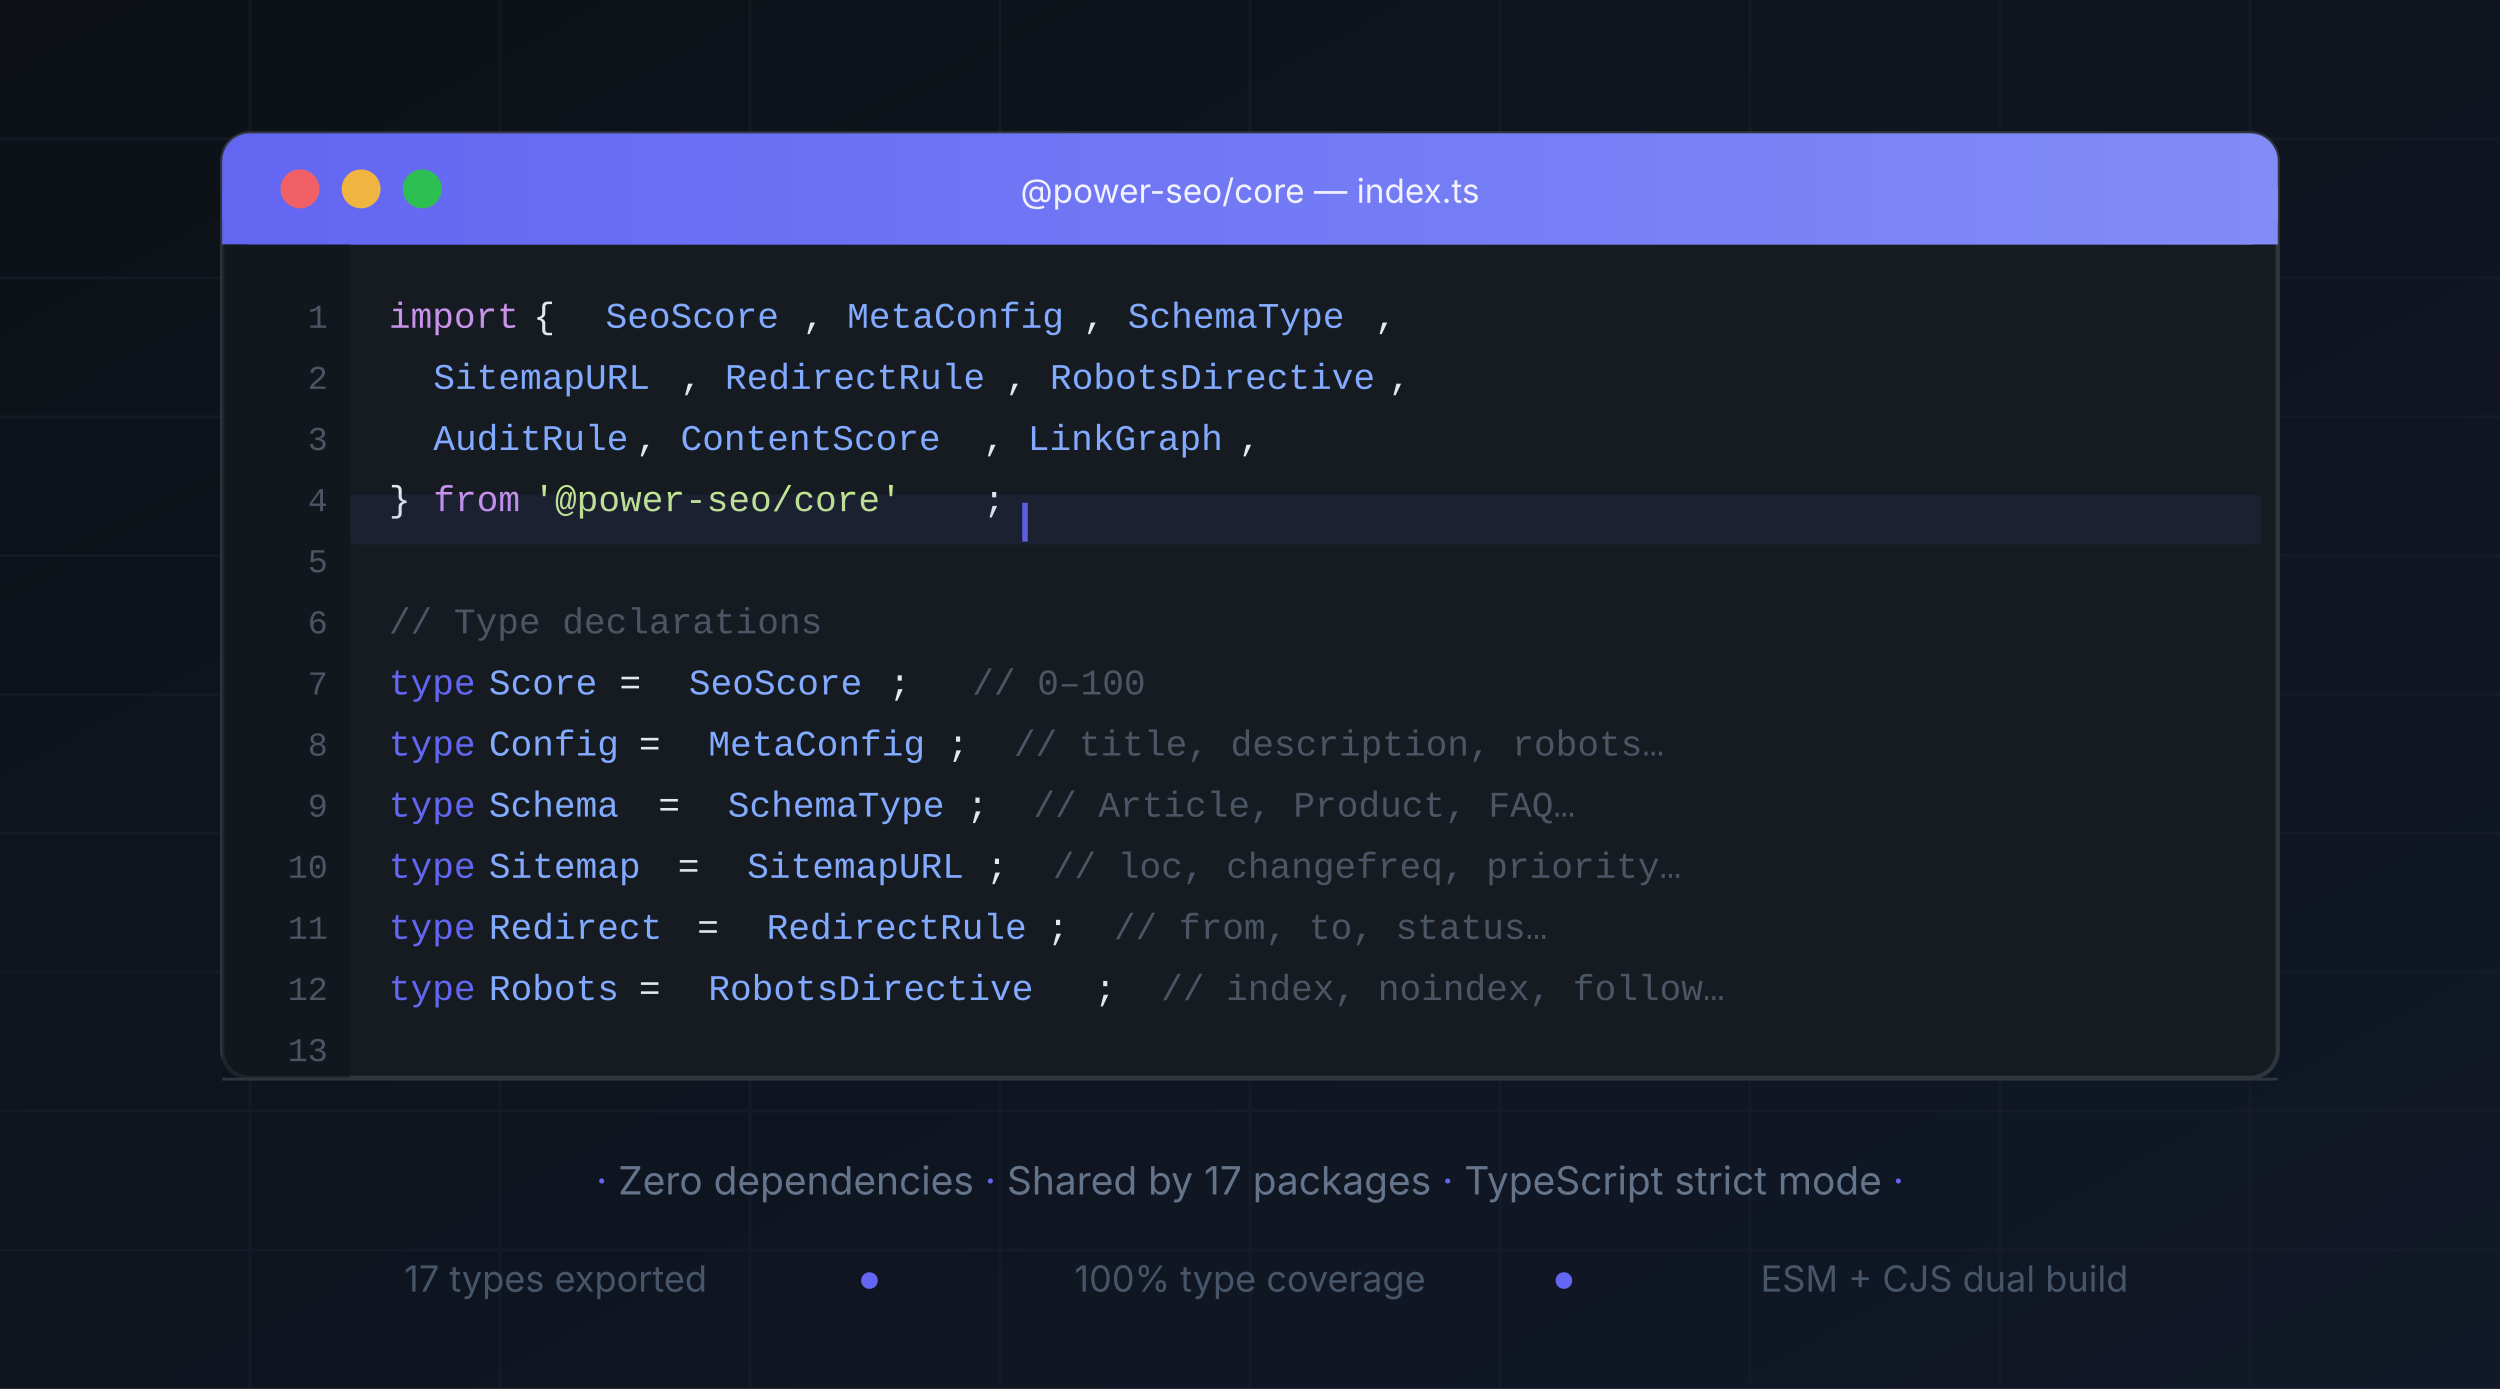
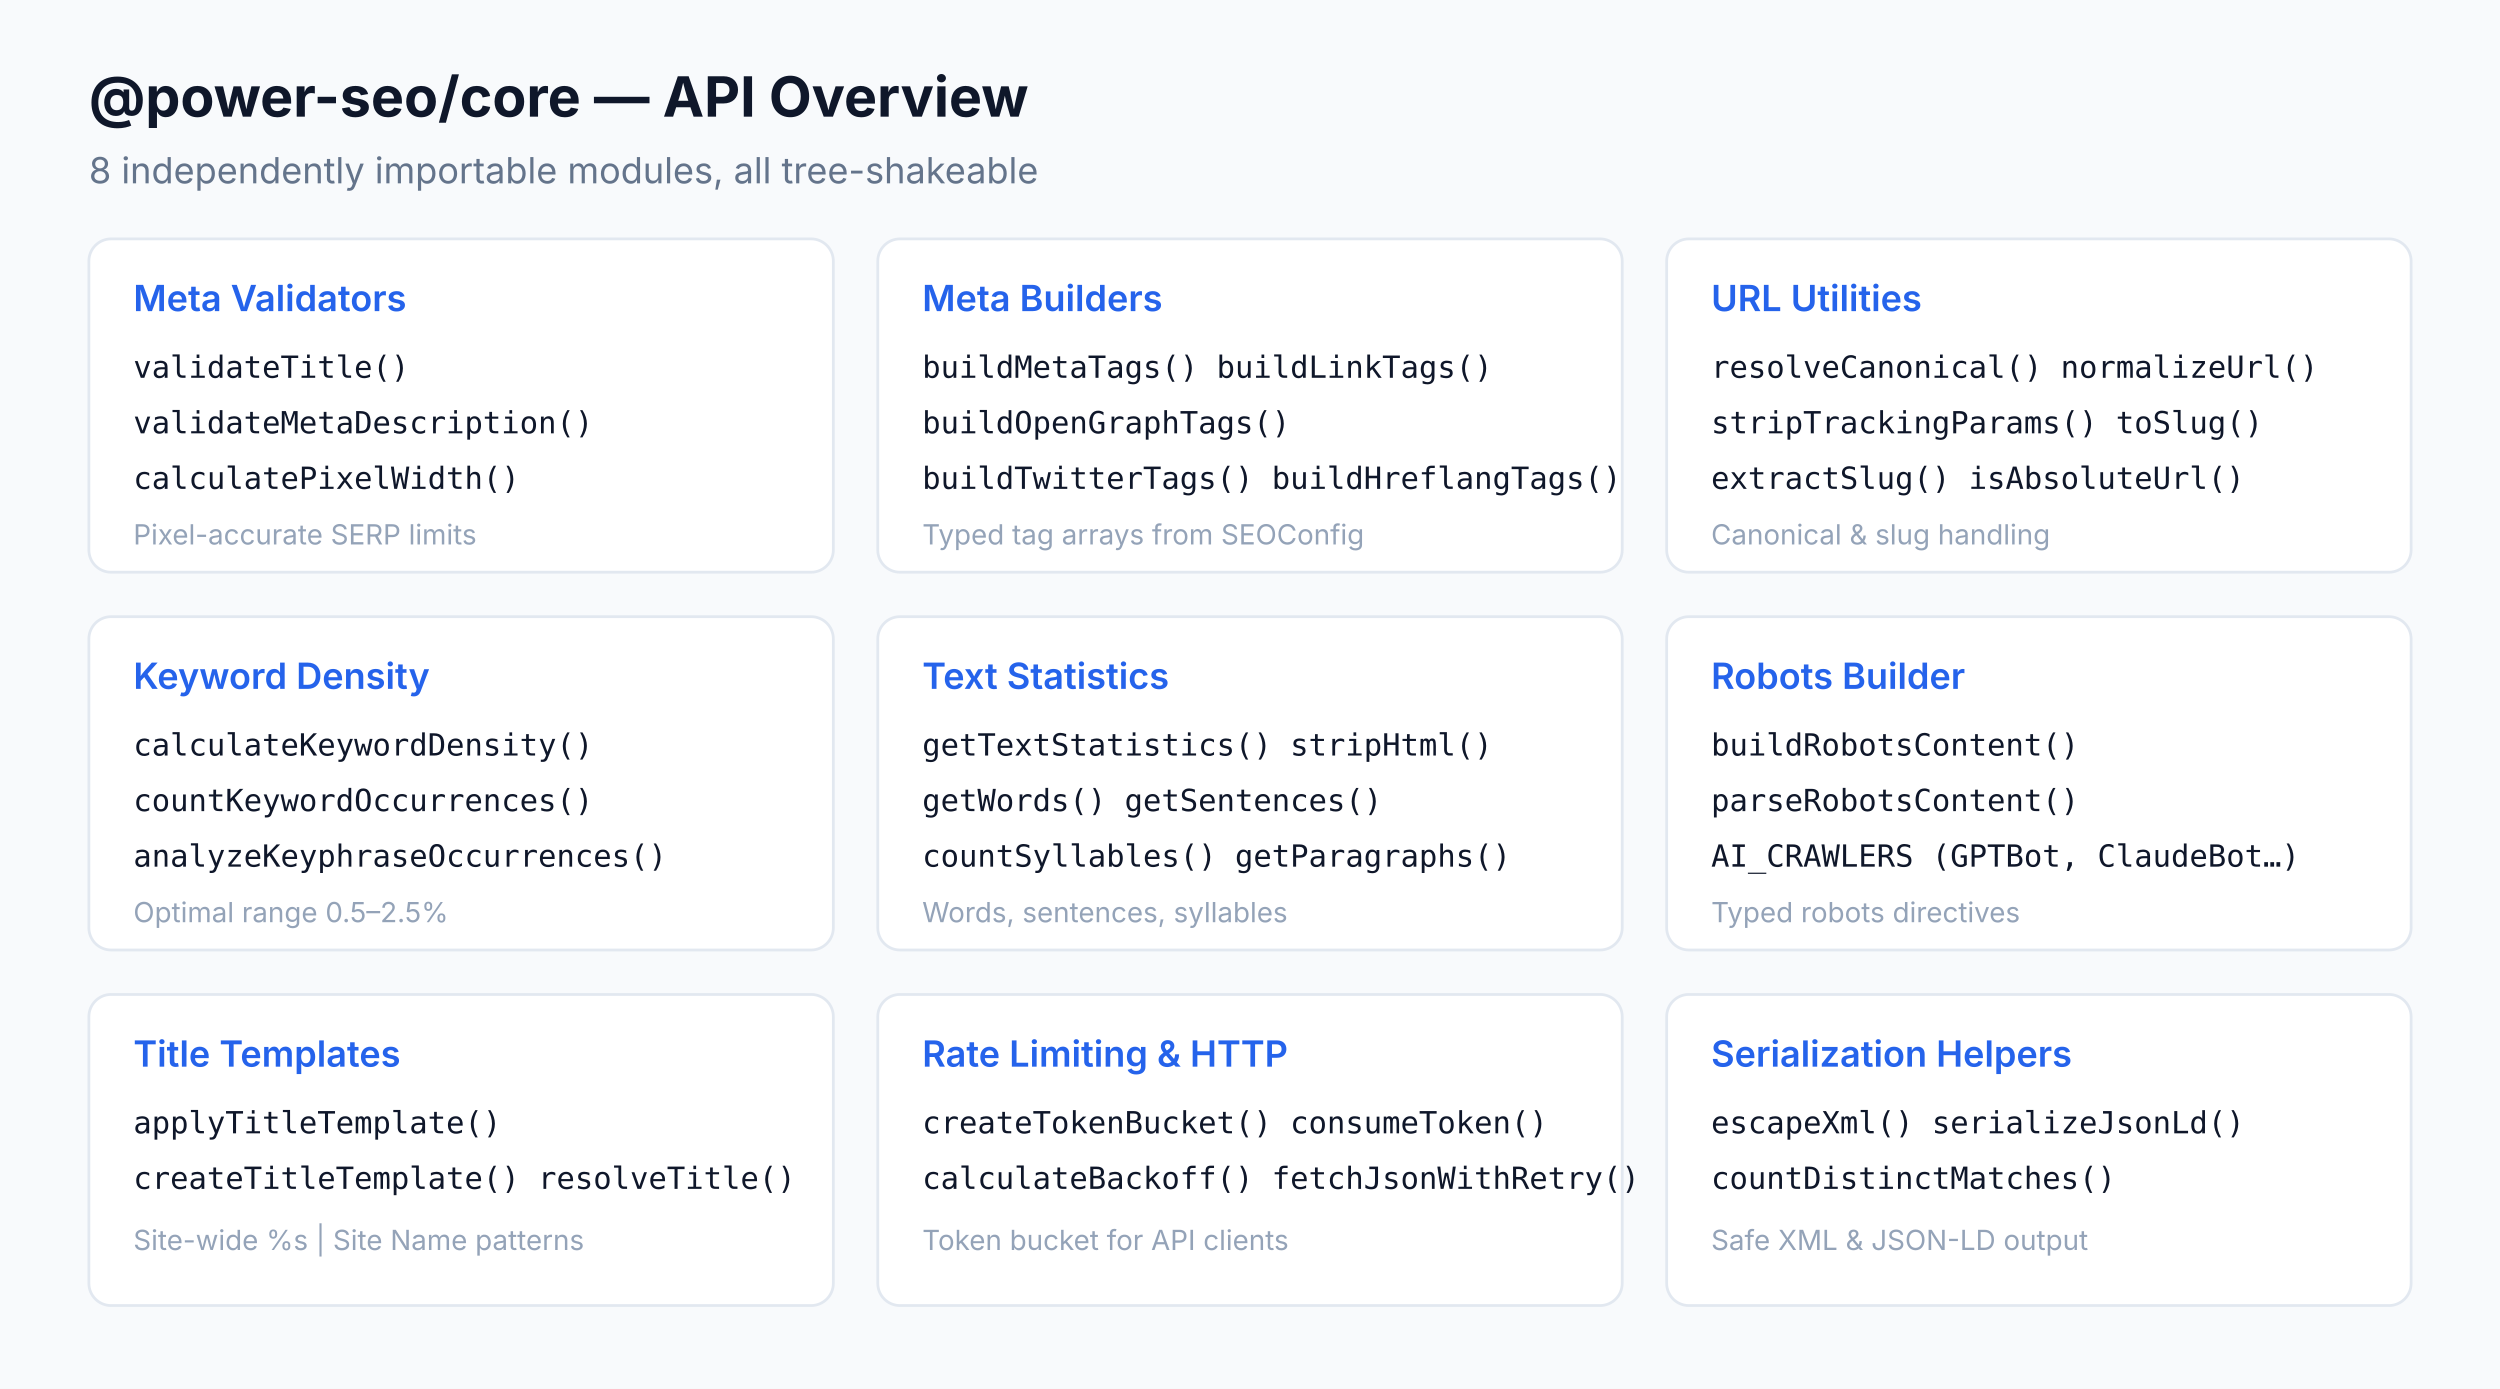
<svg xmlns="http://www.w3.org/2000/svg" width="900" height="500" viewBox="0 0 900 500">
  <defs>
-     <linearGradient id="bg" x1="0" y1="0" x2="1" y2="1">
-       <stop offset="0%" stop-color="#0d1117" />
-       <stop offset="100%" stop-color="#111827" />
-     </linearGradient>
-     <linearGradient id="panelTop" x1="0" y1="0" x2="1" y2="0">
-       <stop offset="0%" stop-color="#6366f1" />
-       <stop offset="100%" stop-color="#818cf8" />
-     </linearGradient>
+     <style>
+     .font-ui { font-family: 'Inter', -apple-system, 'Segoe UI', sans-serif; }
+     .font-mono { font-family: 'JetBrains Mono', 'Fira Code', Consolas, monospace; }
+   </style>
  </defs>
-   <rect width="900" height="500" fill="url(#bg)" />
-   <g stroke="#1a1f2e" stroke-width="1" opacity="0.5">
-     <line x1="0" y1="50" x2="900" y2="50" />
-     <line x1="0" y1="100" x2="900" y2="100" />
-     <line x1="0" y1="150" x2="900" y2="150" />
-     <line x1="0" y1="200" x2="900" y2="200" />
-     <line x1="0" y1="250" x2="900" y2="250" />
-     <line x1="0" y1="300" x2="900" y2="300" />
-     <line x1="0" y1="350" x2="900" y2="350" />
-     <line x1="0" y1="400" x2="900" y2="400" />
-     <line x1="0" y1="450" x2="900" y2="450" />
-     <line x1="90" y1="0" x2="90" y2="500" />
-     <line x1="180" y1="0" x2="180" y2="500" />
-     <line x1="270" y1="0" x2="270" y2="500" />
-     <line x1="360" y1="0" x2="360" y2="500" />
-     <line x1="450" y1="0" x2="450" y2="500" />
-     <line x1="540" y1="0" x2="540" y2="500" />
-     <line x1="630" y1="0" x2="630" y2="500" />
-     <line x1="720" y1="0" x2="720" y2="500" />
-     <line x1="810" y1="0" x2="810" y2="500" />
-   </g>
-   <rect x="80" y="48" width="740" height="340" rx="10" fill="#161b22" stroke="#30363d" stroke-width="1.5" />
-   <rect x="80" y="48" width="740" height="40" rx="10" fill="url(#panelTop)" />
-   <rect x="80" y="68" width="740" height="20" fill="url(#panelTop)" />
-   <circle cx="108" cy="68" r="7" fill="#ff5f56" opacity="0.9" />
-   <circle cx="130" cy="68" r="7" fill="#ffbd2e" opacity="0.9" />
-   <circle cx="152" cy="68" r="7" fill="#27c93f" opacity="0.9" />
-   <text x="450" y="73" font-family="Inter, system-ui, sans-serif" font-size="12" fill="#ffffff" text-anchor="middle" opacity="0.9">@power-seo/core — index.ts</text>
-   <rect x="80" y="88" width="46" height="300" fill="#0d1117" opacity="0.5" />
-   <g font-family="'JetBrains Mono', 'Courier New', monospace" font-size="12" fill="#4b5563" text-anchor="end">
-     <text x="118" y="118">1</text>
-     <text x="118" y="140">2</text>
-     <text x="118" y="162">3</text>
-     <text x="118" y="184">4</text>
-     <text x="118" y="206">5</text>
-     <text x="118" y="228">6</text>
-     <text x="118" y="250">7</text>
-     <text x="118" y="272">8</text>
-     <text x="118" y="294">9</text>
-     <text x="118" y="316">10</text>
-     <text x="118" y="338">11</text>
-     <text x="118" y="360">12</text>
-     <text x="118" y="382">13</text>
-   </g>
-   <text x="140" y="118" font-family="'JetBrains Mono', 'Courier New', monospace" font-size="13" fill="#c792ea">import</text>
-   <text x="192" y="118" font-family="'JetBrains Mono', 'Courier New', monospace" font-size="13" fill="#e2e8f0"> { </text>
-   <text x="218" y="118" font-family="'JetBrains Mono', 'Courier New', monospace" font-size="13" fill="#82aaff">SeoScore</text>
-   <text x="289" y="118" font-family="'JetBrains Mono', 'Courier New', monospace" font-size="13" fill="#e2e8f0">, </text>
-   <text x="305" y="118" font-family="'JetBrains Mono', 'Courier New', monospace" font-size="13" fill="#82aaff">MetaConfig</text>
-   <text x="390" y="118" font-family="'JetBrains Mono', 'Courier New', monospace" font-size="13" fill="#e2e8f0">, </text>
-   <text x="406" y="118" font-family="'JetBrains Mono', 'Courier New', monospace" font-size="13" fill="#82aaff">SchemaType</text>
-   <text x="495" y="118" font-family="'JetBrains Mono', 'Courier New', monospace" font-size="13" fill="#e2e8f0">,</text>
-   <text x="140" y="140" font-family="'JetBrains Mono', 'Courier New', monospace" font-size="13" fill="#e2e8f0">  </text>
-   <text x="156" y="140" font-family="'JetBrains Mono', 'Courier New', monospace" font-size="13" fill="#82aaff">SitemapURL</text>
-   <text x="245" y="140" font-family="'JetBrains Mono', 'Courier New', monospace" font-size="13" fill="#e2e8f0">, </text>
-   <text x="261" y="140" font-family="'JetBrains Mono', 'Courier New', monospace" font-size="13" fill="#82aaff">RedirectRule</text>
-   <text x="362" y="140" font-family="'JetBrains Mono', 'Courier New', monospace" font-size="13" fill="#e2e8f0">, </text>
-   <text x="378" y="140" font-family="'JetBrains Mono', 'Courier New', monospace" font-size="13" fill="#82aaff">RobotsDirective</text>
-   <text x="500" y="140" font-family="'JetBrains Mono', 'Courier New', monospace" font-size="13" fill="#e2e8f0">,</text>
-   <text x="156" y="162" font-family="'JetBrains Mono', 'Courier New', monospace" font-size="13" fill="#82aaff">AuditRule</text>
-   <text x="229" y="162" font-family="'JetBrains Mono', 'Courier New', monospace" font-size="13" fill="#e2e8f0">, </text>
-   <text x="245" y="162" font-family="'JetBrains Mono', 'Courier New', monospace" font-size="13" fill="#82aaff">ContentScore</text>
-   <text x="354" y="162" font-family="'JetBrains Mono', 'Courier New', monospace" font-size="13" fill="#e2e8f0">, </text>
-   <text x="370" y="162" font-family="'JetBrains Mono', 'Courier New', monospace" font-size="13" fill="#82aaff">LinkGraph</text>
-   <text x="446" y="162" font-family="'JetBrains Mono', 'Courier New', monospace" font-size="13" fill="#e2e8f0">,</text>
-   <text x="140" y="184" font-family="'JetBrains Mono', 'Courier New', monospace" font-size="13" fill="#e2e8f0">} </text>
-   <text x="156" y="184" font-family="'JetBrains Mono', 'Courier New', monospace" font-size="13" fill="#c792ea">from</text>
-   <text x="192" y="184" font-family="'JetBrains Mono', 'Courier New', monospace" font-size="13" fill="#c3e88d">'@power-seo/core'</text>
-   <text x="354" y="184" font-family="'JetBrains Mono', 'Courier New', monospace" font-size="13" fill="#e2e8f0">;</text>
-   <text x="140" y="228" font-family="'JetBrains Mono', 'Courier New', monospace" font-size="13" fill="#4b5563">// Type declarations</text>
-   <text x="140" y="250" font-family="'JetBrains Mono', 'Courier New', monospace" font-size="13" fill="#6366f1">type</text>
-   <text x="176" y="250" font-family="'JetBrains Mono', 'Courier New', monospace" font-size="13" fill="#82aaff"> Score</text>
-   <text x="223" y="250" font-family="'JetBrains Mono', 'Courier New', monospace" font-size="13" fill="#e2e8f0"> = </text>
-   <text x="248" y="250" font-family="'JetBrains Mono', 'Courier New', monospace" font-size="13" fill="#82aaff">SeoScore</text>
-   <text x="320" y="250" font-family="'JetBrains Mono', 'Courier New', monospace" font-size="13" fill="#e2e8f0">;</text>
-   <text x="350" y="250" font-family="'JetBrains Mono', 'Courier New', monospace" font-size="13" fill="#4b5563">// 0–100</text>
-   <text x="140" y="272" font-family="'JetBrains Mono', 'Courier New', monospace" font-size="13" fill="#6366f1">type</text>
-   <text x="176" y="272" font-family="'JetBrains Mono', 'Courier New', monospace" font-size="13" fill="#82aaff"> Config</text>
-   <text x="230" y="272" font-family="'JetBrains Mono', 'Courier New', monospace" font-size="13" fill="#e2e8f0"> = </text>
-   <text x="255" y="272" font-family="'JetBrains Mono', 'Courier New', monospace" font-size="13" fill="#82aaff">MetaConfig</text>
-   <text x="341" y="272" font-family="'JetBrains Mono', 'Courier New', monospace" font-size="13" fill="#e2e8f0">;</text>
-   <text x="365" y="272" font-family="'JetBrains Mono', 'Courier New', monospace" font-size="13" fill="#4b5563">// title, description, robots…</text>
-   <text x="140" y="294" font-family="'JetBrains Mono', 'Courier New', monospace" font-size="13" fill="#6366f1">type</text>
-   <text x="176" y="294" font-family="'JetBrains Mono', 'Courier New', monospace" font-size="13" fill="#82aaff"> Schema</text>
-   <text x="237" y="294" font-family="'JetBrains Mono', 'Courier New', monospace" font-size="13" fill="#e2e8f0"> = </text>
-   <text x="262" y="294" font-family="'JetBrains Mono', 'Courier New', monospace" font-size="13" fill="#82aaff">SchemaType</text>
-   <text x="348" y="294" font-family="'JetBrains Mono', 'Courier New', monospace" font-size="13" fill="#e2e8f0">;</text>
-   <text x="372" y="294" font-family="'JetBrains Mono', 'Courier New', monospace" font-size="13" fill="#4b5563">// Article, Product, FAQ…</text>
-   <text x="140" y="316" font-family="'JetBrains Mono', 'Courier New', monospace" font-size="13" fill="#6366f1">type</text>
-   <text x="176" y="316" font-family="'JetBrains Mono', 'Courier New', monospace" font-size="13" fill="#82aaff"> Sitemap</text>
-   <text x="244" y="316" font-family="'JetBrains Mono', 'Courier New', monospace" font-size="13" fill="#e2e8f0"> = </text>
-   <text x="269" y="316" font-family="'JetBrains Mono', 'Courier New', monospace" font-size="13" fill="#82aaff">SitemapURL</text>
-   <text x="355" y="316" font-family="'JetBrains Mono', 'Courier New', monospace" font-size="13" fill="#e2e8f0">;</text>
-   <text x="379" y="316" font-family="'JetBrains Mono', 'Courier New', monospace" font-size="13" fill="#4b5563">// loc, changefreq, priority…</text>
-   <text x="140" y="338" font-family="'JetBrains Mono', 'Courier New', monospace" font-size="13" fill="#6366f1">type</text>
-   <text x="176" y="338" font-family="'JetBrains Mono', 'Courier New', monospace" font-size="13" fill="#82aaff"> Redirect</text>
-   <text x="251" y="338" font-family="'JetBrains Mono', 'Courier New', monospace" font-size="13" fill="#e2e8f0"> = </text>
-   <text x="276" y="338" font-family="'JetBrains Mono', 'Courier New', monospace" font-size="13" fill="#82aaff">RedirectRule</text>
-   <text x="377" y="338" font-family="'JetBrains Mono', 'Courier New', monospace" font-size="13" fill="#e2e8f0">;</text>
-   <text x="401" y="338" font-family="'JetBrains Mono', 'Courier New', monospace" font-size="13" fill="#4b5563">// from, to, status…</text>
-   <text x="140" y="360" font-family="'JetBrains Mono', 'Courier New', monospace" font-size="13" fill="#6366f1">type</text>
-   <text x="176" y="360" font-family="'JetBrains Mono', 'Courier New', monospace" font-size="13" fill="#82aaff"> Robots</text>
-   <text x="230" y="360" font-family="'JetBrains Mono', 'Courier New', monospace" font-size="13" fill="#e2e8f0"> = </text>
-   <text x="255" y="360" font-family="'JetBrains Mono', 'Courier New', monospace" font-size="13" fill="#82aaff">RobotsDirective</text>
-   <text x="394" y="360" font-family="'JetBrains Mono', 'Courier New', monospace" font-size="13" fill="#e2e8f0">;</text>
-   <text x="418" y="360" font-family="'JetBrains Mono', 'Courier New', monospace" font-size="13" fill="#4b5563">// index, noindex, follow…</text>
-   <rect x="126" y="178" width="688" height="18" rx="2" fill="#6366f1" opacity="0.08" />
-   <rect x="368" y="181" width="2" height="14" fill="#6366f1" opacity="0.9" />
-   <rect x="80" y="388" width="740" height="1" fill="#30363d" />
-   <text x="450" y="430" font-family="Inter, system-ui, sans-serif" font-size="14" fill="#64748b" text-anchor="middle">
-     <tspan fill="#6366f1">·</tspan>
-     <tspan>  Zero dependencies  </tspan>
-     <tspan fill="#6366f1">·</tspan>
-     <tspan>  Shared by 17 packages  </tspan>
-     <tspan fill="#6366f1">·</tspan>
-     <tspan>  TypeScript strict mode  </tspan>
-     <tspan fill="#6366f1">·</tspan>
-   </text>
-   <g font-family="Inter, system-ui, sans-serif" font-size="13" fill="#475569">
-     <text x="200" y="465" text-anchor="middle">17 types exported</text>
-     <text x="450" y="465" text-anchor="middle">100% type coverage</text>
-     <text x="700" y="465" text-anchor="middle">ESM + CJS dual build</text>
-   </g>
-   <g fill="#6366f1">
-     <circle cx="313" cy="461" r="3" />
-     <circle cx="563" cy="461" r="3" />
-   </g>
+   <rect width="900" height="500" fill="#f8fafc" />
+   <text x="32" y="42" class="font-ui" font-size="20" font-weight="700" fill="#0f172a">@power-seo/core — API Overview</text>
+   <text x="32" y="66" class="font-ui" font-size="13" fill="#64748b">8 independently importable modules, all tree-shakeable</text>
+   <rect x="32" y="86" width="268" height="120" rx="8" fill="#ffffff" stroke="#e2e8f0" />
+   <text x="48" y="112" class="font-ui" font-size="13" font-weight="600" fill="#2563eb">Meta Validators</text>
+   <text x="48" y="136" class="font-mono" font-size="11" fill="#0f172a">validateTitle()</text>
+   <text x="48" y="156" class="font-mono" font-size="11" fill="#0f172a">validateMetaDescription()</text>
+   <text x="48" y="176" class="font-mono" font-size="11" fill="#0f172a">calculatePixelWidth()</text>
+   <text x="48" y="196" class="font-ui" font-size="10" fill="#94a3b8">Pixel-accurate SERP limits</text>
+   <rect x="316" y="86" width="268" height="120" rx="8" fill="#ffffff" stroke="#e2e8f0" />
+   <text x="332" y="112" class="font-ui" font-size="13" font-weight="600" fill="#2563eb">Meta Builders</text>
+   <text x="332" y="136" class="font-mono" font-size="11" fill="#0f172a">buildMetaTags()  buildLinkTags()</text>
+   <text x="332" y="156" class="font-mono" font-size="11" fill="#0f172a">buildOpenGraphTags()</text>
+   <text x="332" y="176" class="font-mono" font-size="11" fill="#0f172a">buildTwitterTags()  buildHreflangTags()</text>
+   <text x="332" y="196" class="font-ui" font-size="10" fill="#94a3b8">Typed tag arrays from SEOConfig</text>
+   <rect x="600" y="86" width="268" height="120" rx="8" fill="#ffffff" stroke="#e2e8f0" />
+   <text x="616" y="112" class="font-ui" font-size="13" font-weight="600" fill="#2563eb">URL Utilities</text>
+   <text x="616" y="136" class="font-mono" font-size="11" fill="#0f172a">resolveCanonical()  normalizeUrl()</text>
+   <text x="616" y="156" class="font-mono" font-size="11" fill="#0f172a">stripTrackingParams()  toSlug()</text>
+   <text x="616" y="176" class="font-mono" font-size="11" fill="#0f172a">extractSlug()  isAbsoluteUrl()</text>
+   <text x="616" y="196" class="font-ui" font-size="10" fill="#94a3b8">Canonical &amp; slug handling</text>
+   <rect x="32" y="222" width="268" height="120" rx="8" fill="#ffffff" stroke="#e2e8f0" />
+   <text x="48" y="248" class="font-ui" font-size="13" font-weight="600" fill="#2563eb">Keyword Density</text>
+   <text x="48" y="272" class="font-mono" font-size="11" fill="#0f172a">calculateKeywordDensity()</text>
+   <text x="48" y="292" class="font-mono" font-size="11" fill="#0f172a">countKeywordOccurrences()</text>
+   <text x="48" y="312" class="font-mono" font-size="11" fill="#0f172a">analyzeKeyphraseOccurrences()</text>
+   <text x="48" y="332" class="font-ui" font-size="10" fill="#94a3b8">Optimal range 0.5–2.5%</text>
+   <rect x="316" y="222" width="268" height="120" rx="8" fill="#ffffff" stroke="#e2e8f0" />
+   <text x="332" y="248" class="font-ui" font-size="13" font-weight="600" fill="#2563eb">Text Statistics</text>
+   <text x="332" y="272" class="font-mono" font-size="11" fill="#0f172a">getTextStatistics()  stripHtml()</text>
+   <text x="332" y="292" class="font-mono" font-size="11" fill="#0f172a">getWords()  getSentences()</text>
+   <text x="332" y="312" class="font-mono" font-size="11" fill="#0f172a">countSyllables()  getParagraphs()</text>
+   <text x="332" y="332" class="font-ui" font-size="10" fill="#94a3b8">Words, sentences, syllables</text>
+   <rect x="600" y="222" width="268" height="120" rx="8" fill="#ffffff" stroke="#e2e8f0" />
+   <text x="616" y="248" class="font-ui" font-size="13" font-weight="600" fill="#2563eb">Robots Builder</text>
+   <text x="616" y="272" class="font-mono" font-size="11" fill="#0f172a">buildRobotsContent()</text>
+   <text x="616" y="292" class="font-mono" font-size="11" fill="#0f172a">parseRobotsContent()</text>
+   <text x="616" y="312" class="font-mono" font-size="11" fill="#0f172a">AI_CRAWLERS  (GPTBot, ClaudeBot…)</text>
+   <text x="616" y="332" class="font-ui" font-size="10" fill="#94a3b8">Typed robots directives</text>
+   <rect x="32" y="358" width="268" height="112" rx="8" fill="#ffffff" stroke="#e2e8f0" />
+   <text x="48" y="384" class="font-ui" font-size="13" font-weight="600" fill="#2563eb">Title Templates</text>
+   <text x="48" y="408" class="font-mono" font-size="11" fill="#0f172a">applyTitleTemplate()</text>
+   <text x="48" y="428" class="font-mono" font-size="11" fill="#0f172a">createTitleTemplate()  resolveTitle()</text>
+   <text x="48" y="450" class="font-ui" font-size="10" fill="#94a3b8">Site-wide %s | Site Name patterns</text>
+   <rect x="316" y="358" width="268" height="112" rx="8" fill="#ffffff" stroke="#e2e8f0" />
+   <text x="332" y="384" class="font-ui" font-size="13" font-weight="600" fill="#2563eb">Rate Limiting &amp; HTTP</text>
+   <text x="332" y="408" class="font-mono" font-size="11" fill="#0f172a">createTokenBucket()  consumeToken()</text>
+   <text x="332" y="428" class="font-mono" font-size="11" fill="#0f172a">calculateBackoff()  fetchJsonWithRetry()</text>
+   <text x="332" y="450" class="font-ui" font-size="10" fill="#94a3b8">Token bucket for API clients</text>
+   <rect x="600" y="358" width="268" height="112" rx="8" fill="#ffffff" stroke="#e2e8f0" />
+   <text x="616" y="384" class="font-ui" font-size="13" font-weight="600" fill="#2563eb">Serialization Helpers</text>
+   <text x="616" y="408" class="font-mono" font-size="11" fill="#0f172a">escapeXml()  serializeJsonLd()</text>
+   <text x="616" y="428" class="font-mono" font-size="11" fill="#0f172a">countDistinctMatches()</text>
+   <text x="616" y="450" class="font-ui" font-size="10" fill="#94a3b8">Safe XML &amp; JSON-LD output</text>
</svg>
